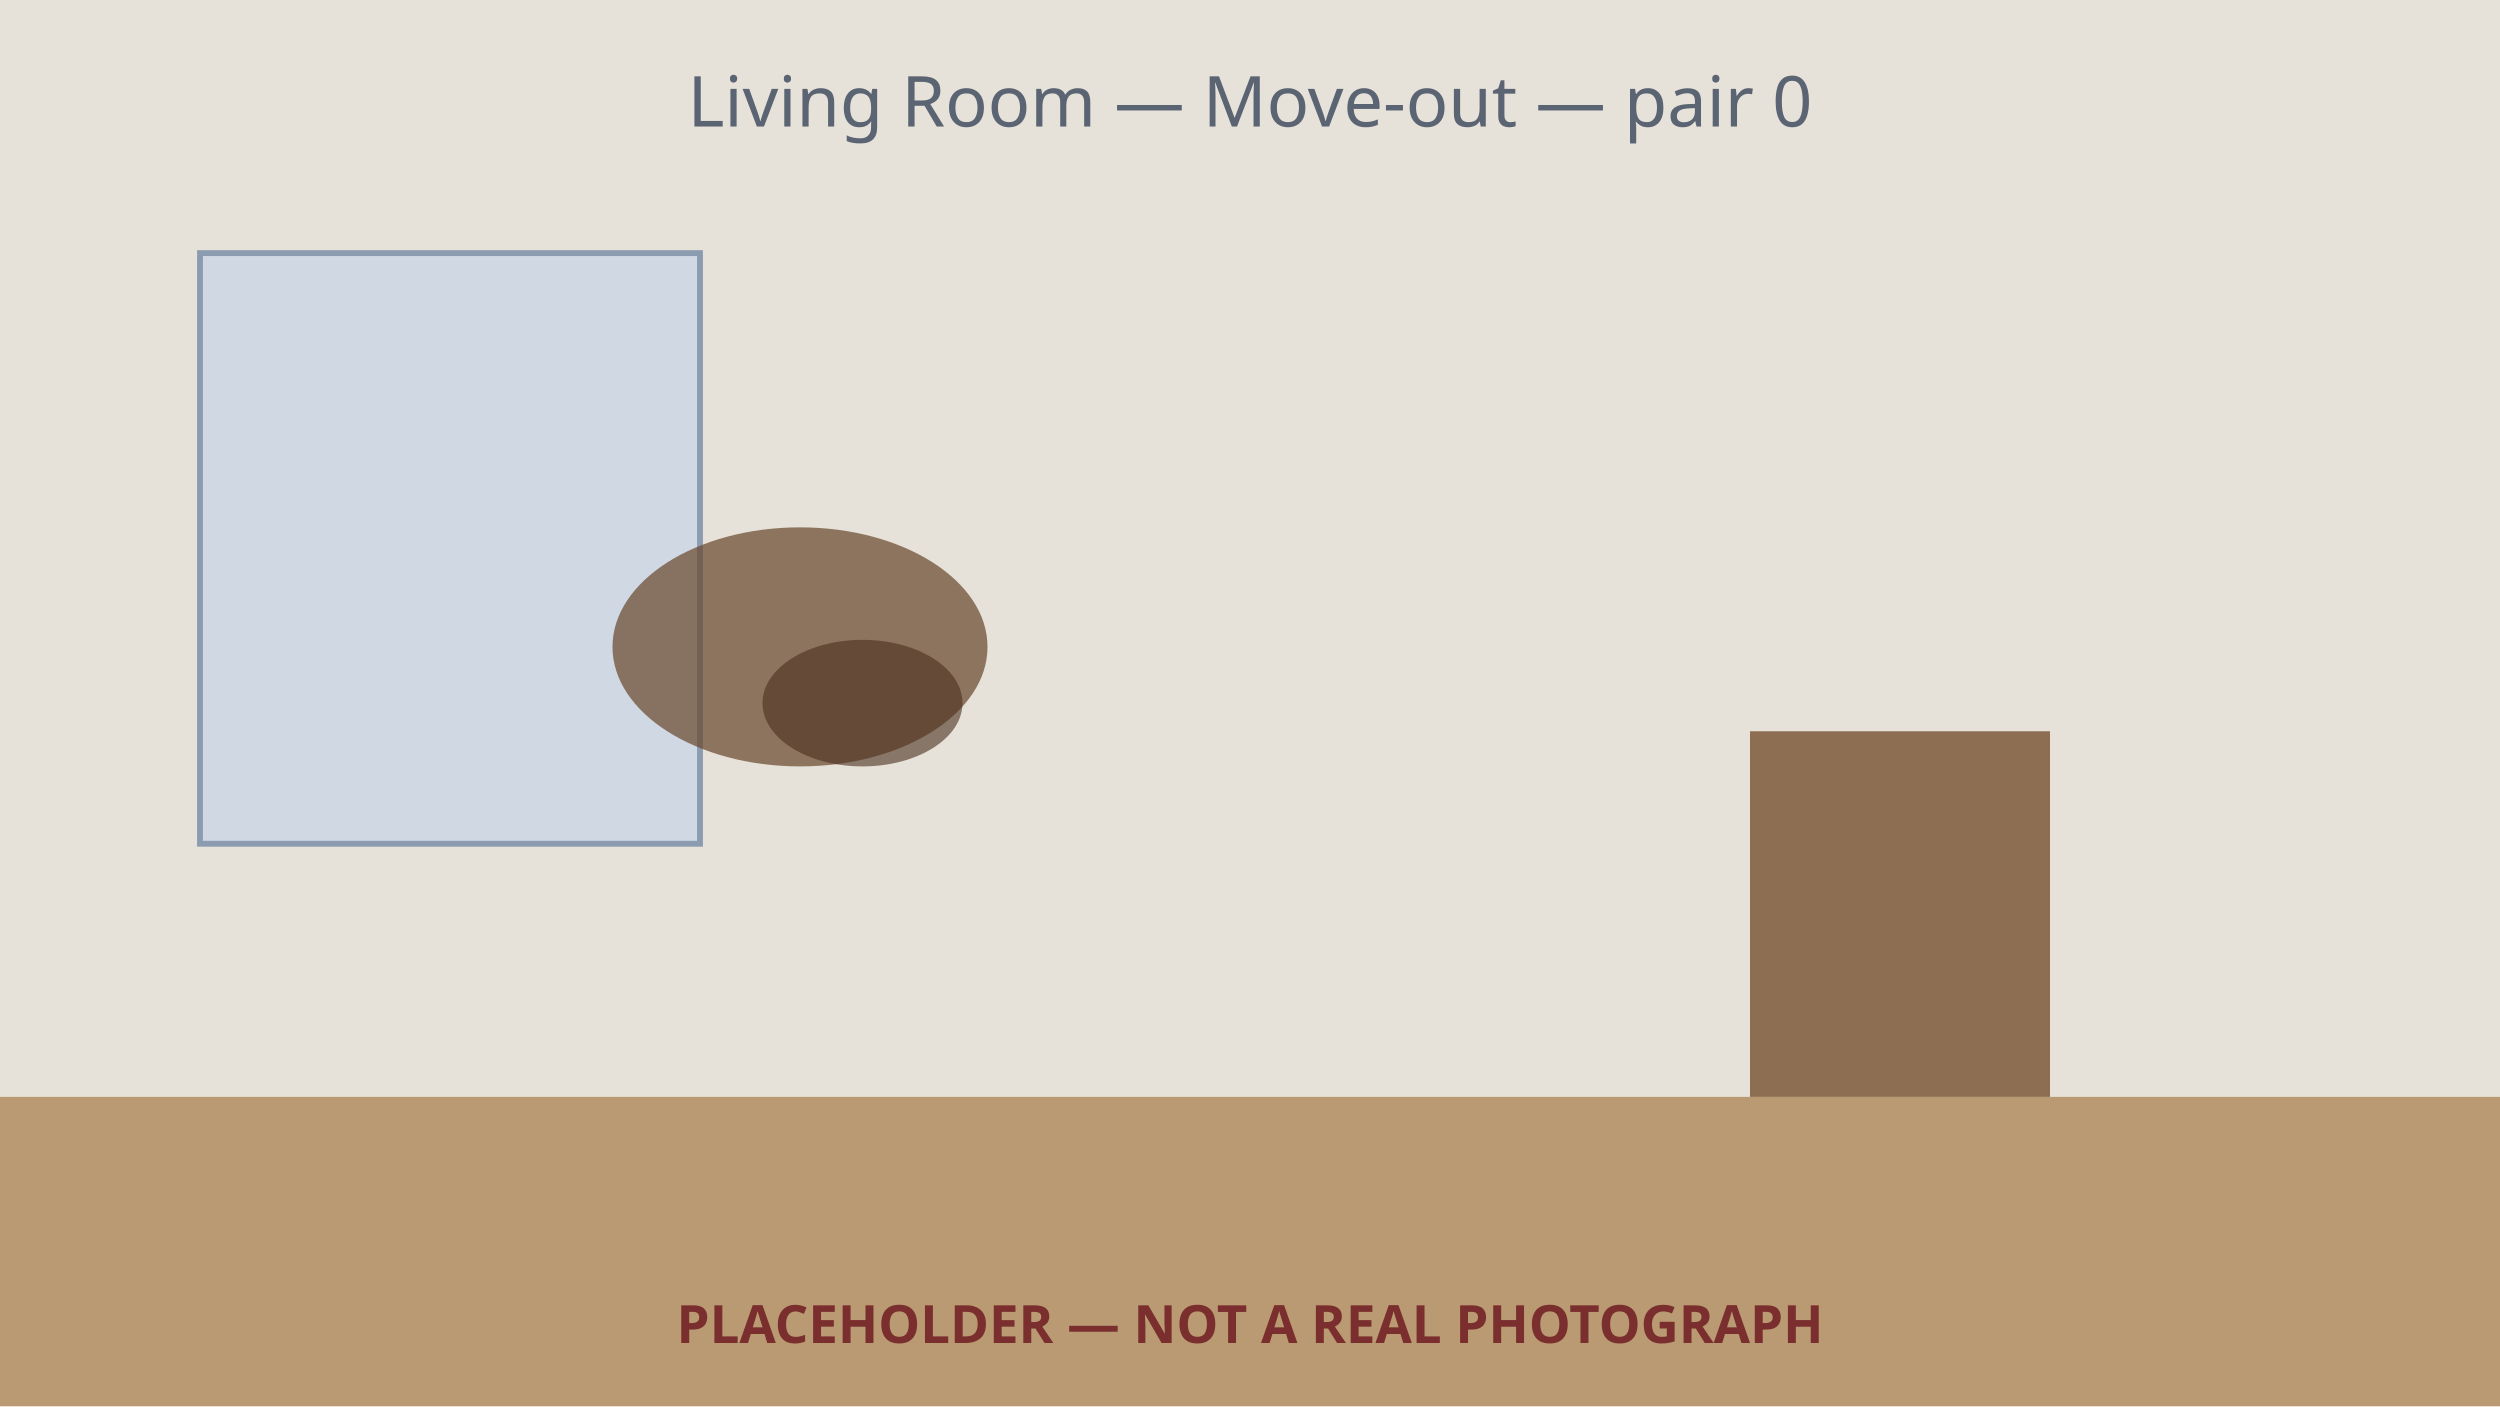
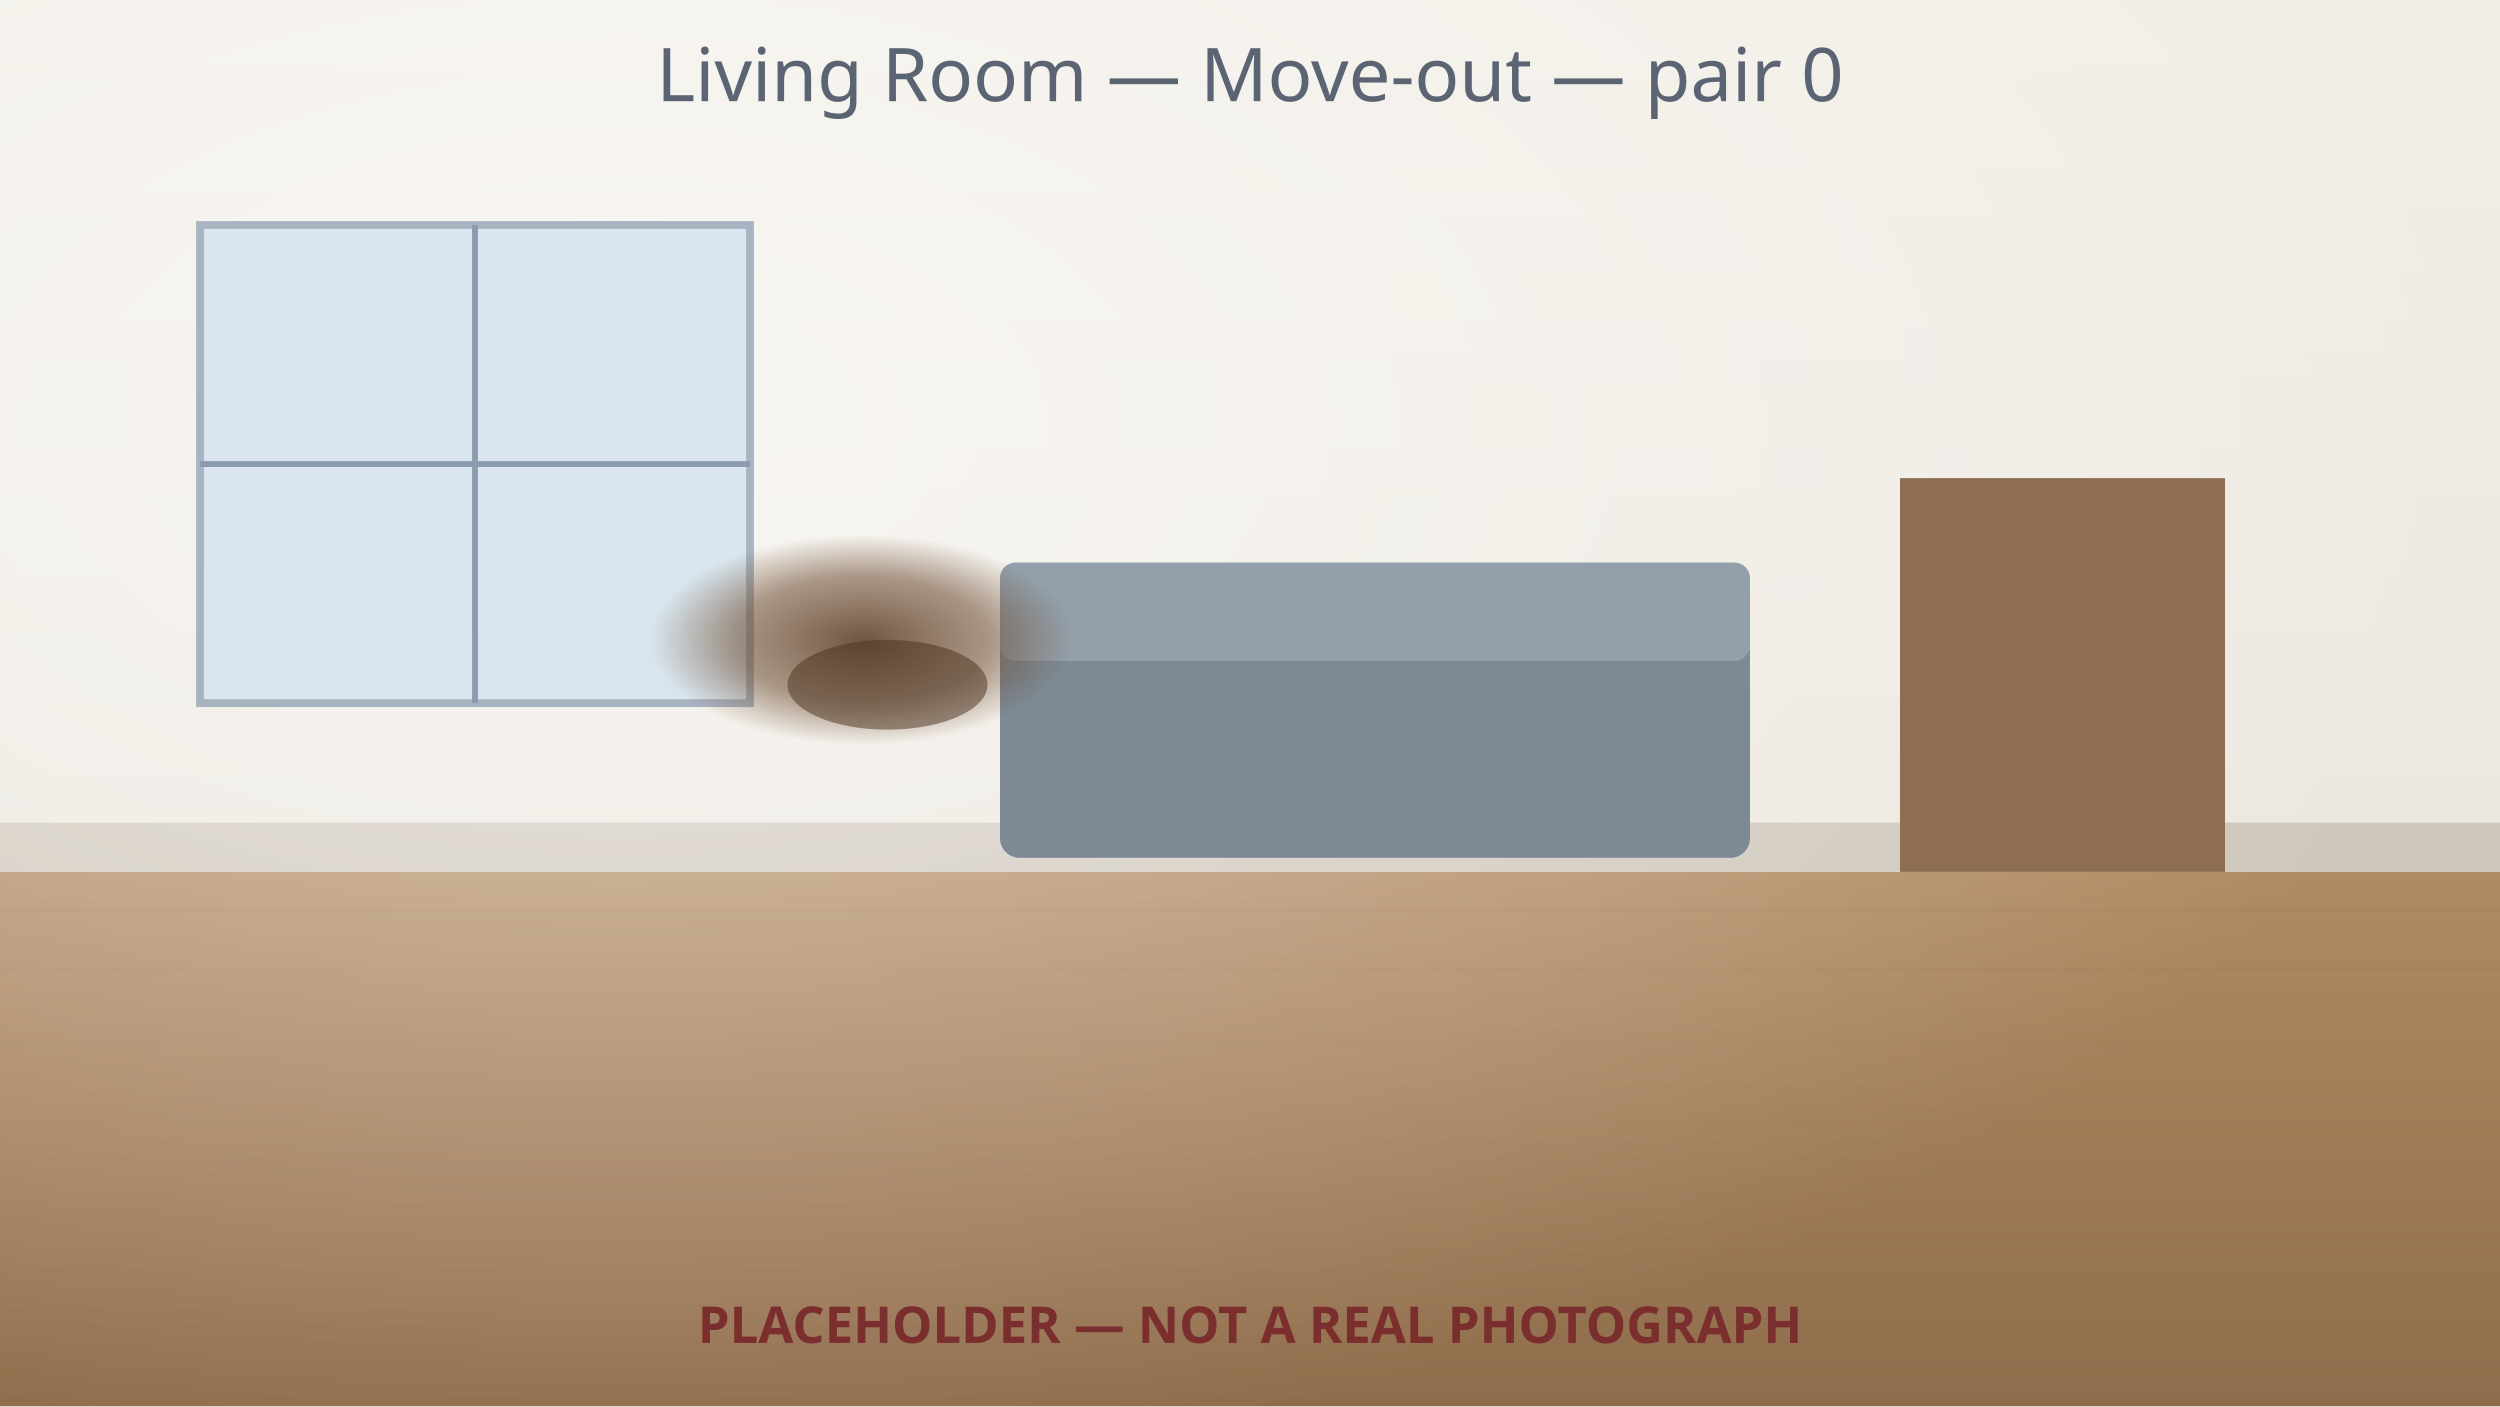
<svg xmlns="http://www.w3.org/2000/svg" width="1280" height="720" viewBox="0 0 1280 720" role="img">
-   <rect width="1280" height="720" fill="#e7e2d9" />
-   <rect y="561.6" width="1280" height="158.4" fill="#b99a72" />
-   <rect x="102.4" y="129.6" width="256" height="302.4" fill="#cfd8e3" stroke="#8b9bb0" stroke-width="3" />
-   <rect x="896" y="374.4" width="153.6" height="187.2" fill="#8d6e52" />
-   <ellipse cx="409.6" cy="331.2" rx="96" ry="61.2" fill="#6b4a2f" opacity="0.72" />
-   <ellipse cx="441.6" cy="360" rx="51.2" ry="32.4" fill="#4a2f1c" opacity="0.6" />
-   <text x="640" y="64.8" font-family="system-ui, sans-serif" font-size="36" fill="#5b6472" text-anchor="middle">Living Room — Move-out — pair 0</text>
-   <text x="640" y="687.6" font-family="system-ui, sans-serif" font-size="27" fill="#7a2e2e" text-anchor="middle" font-weight="600">PLACEHOLDER — NOT A REAL PHOTOGRAPH</text>
+   <defs>
+     <linearGradient id="wallg" x1="0" y1="0" x2="0" y2="1">
+       <stop offset="0" stop-color="#f2eee7" />
+       <stop offset="1" stop-color="#e8e3da" />
+     </linearGradient>
+     <linearGradient id="floorg" x1="0" y1="0" x2="0" y2="1">
+       <stop offset="0" stop-color="#b08a62" />
+       <stop offset="1" stop-color="#8f6d4c" />
+     </linearGradient>
+     <radialGradient id="daylight" cx="0.25" cy="0.3" r="0.75">
+       <stop offset="0" stop-color="#ffffff" stop-opacity="0.55" />
+       <stop offset="1" stop-color="#ffffff" stop-opacity="0" />
+     </radialGradient>
+     <radialGradient id="stain" cx="0.5" cy="0.5" r="0.5">
+       <stop offset="0" stop-color="#5a3a22" stop-opacity="0.85" />
+       <stop offset="0.6" stop-color="#6b4a2f" stop-opacity="0.55" />
+       <stop offset="1" stop-color="#6b4a2f" stop-opacity="0" />
+     </radialGradient>
+   </defs>
+   <rect width="1280" height="720" fill="url(#wallg)" />
+   <path d="M0 446.4 L1280.0 446.4 L1280.0 720 L0 720 Z" fill="url(#floorg)" />
+   <line x1="0" y1="466.2" x2="1280" y2="466.2" stroke="#9a765230" stroke-width="2" />
+   <line x1="0" y1="496.8" x2="1280" y2="496.8" stroke="#9a765230" stroke-width="2" />
+   <line x1="0" y1="533.6" x2="1280" y2="533.6" stroke="#9a765230" stroke-width="2" />
+   <line x1="0" y1="574.9" x2="1280" y2="574.9" stroke="#9a765230" stroke-width="2" />
+   <line x1="0" y1="620.1" x2="1280" y2="620.1" stroke="#9a765230" stroke-width="2" />
+   <line x1="0" y1="668.6" x2="1280" y2="668.6" stroke="#9a765230" stroke-width="2" />
+   <rect x="0" y="421.2" width="1280" height="25.2" fill="#cfc7bb" />
+   <rect width="1280" height="720" fill="url(#daylight)" />
+   <rect x="102.4" y="115.2" width="281.6" height="244.8" fill="#cfe0ee" stroke="#8b9bb0" stroke-width="4" opacity="0.72" />
+   <line x1="243.2" y1="115.2" x2="243.2" y2="360.0" stroke="#8b9bb0" stroke-width="3" />
+   <line x1="102.4" y1="237.6" x2="384.0" y2="237.6" stroke="#8b9bb0" stroke-width="3" />
+   <rect x="512.0" y="324.0" width="384.0" height="115.2" rx="10" fill="#7d8a96" />
+   <rect x="512.0" y="288.0" width="384.0" height="50.4" rx="8" fill="#93a0ab" />
+   <rect x="972.8" y="244.8" width="166.4" height="201.6" fill="#8d6e52" />
+   <ellipse cx="441.6" cy="327.6" rx="108.8" ry="54.0" fill="url(#stain)" />
+   <ellipse cx="454.4" cy="350.6" rx="51.2" ry="23.0" fill="#4a2f1c" opacity="0.5" />
+   <text x="640" y="51.8" font-family="system-ui, sans-serif" font-size="38" fill="#5b6472" text-anchor="middle">Living Room — Move-out — pair 0</text>
+   <text x="640" y="687.6" font-family="system-ui, sans-serif" font-size="26" fill="#7a2e2e" text-anchor="middle" font-weight="600">PLACEHOLDER — NOT A REAL PHOTOGRAPH</text>
</svg>
